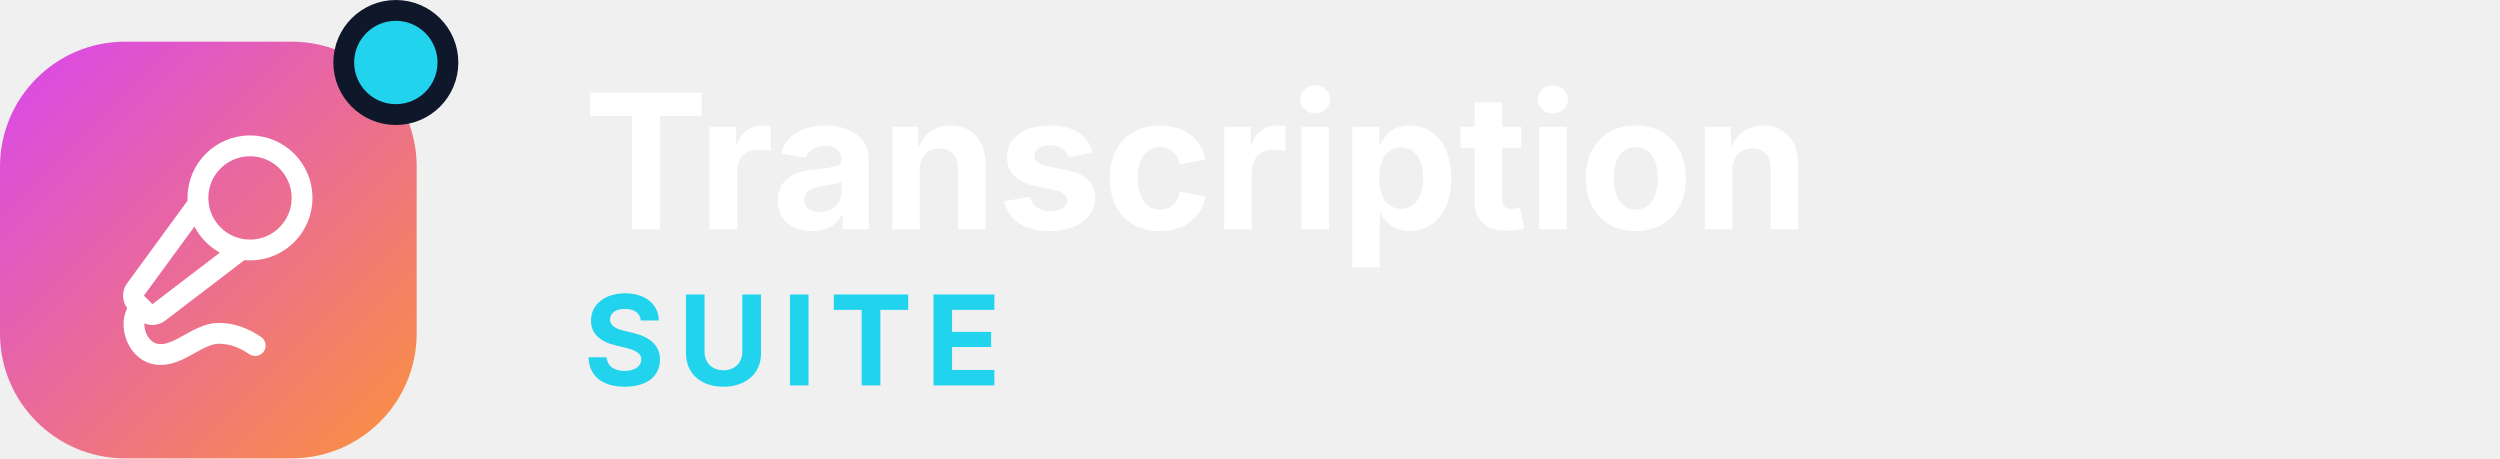
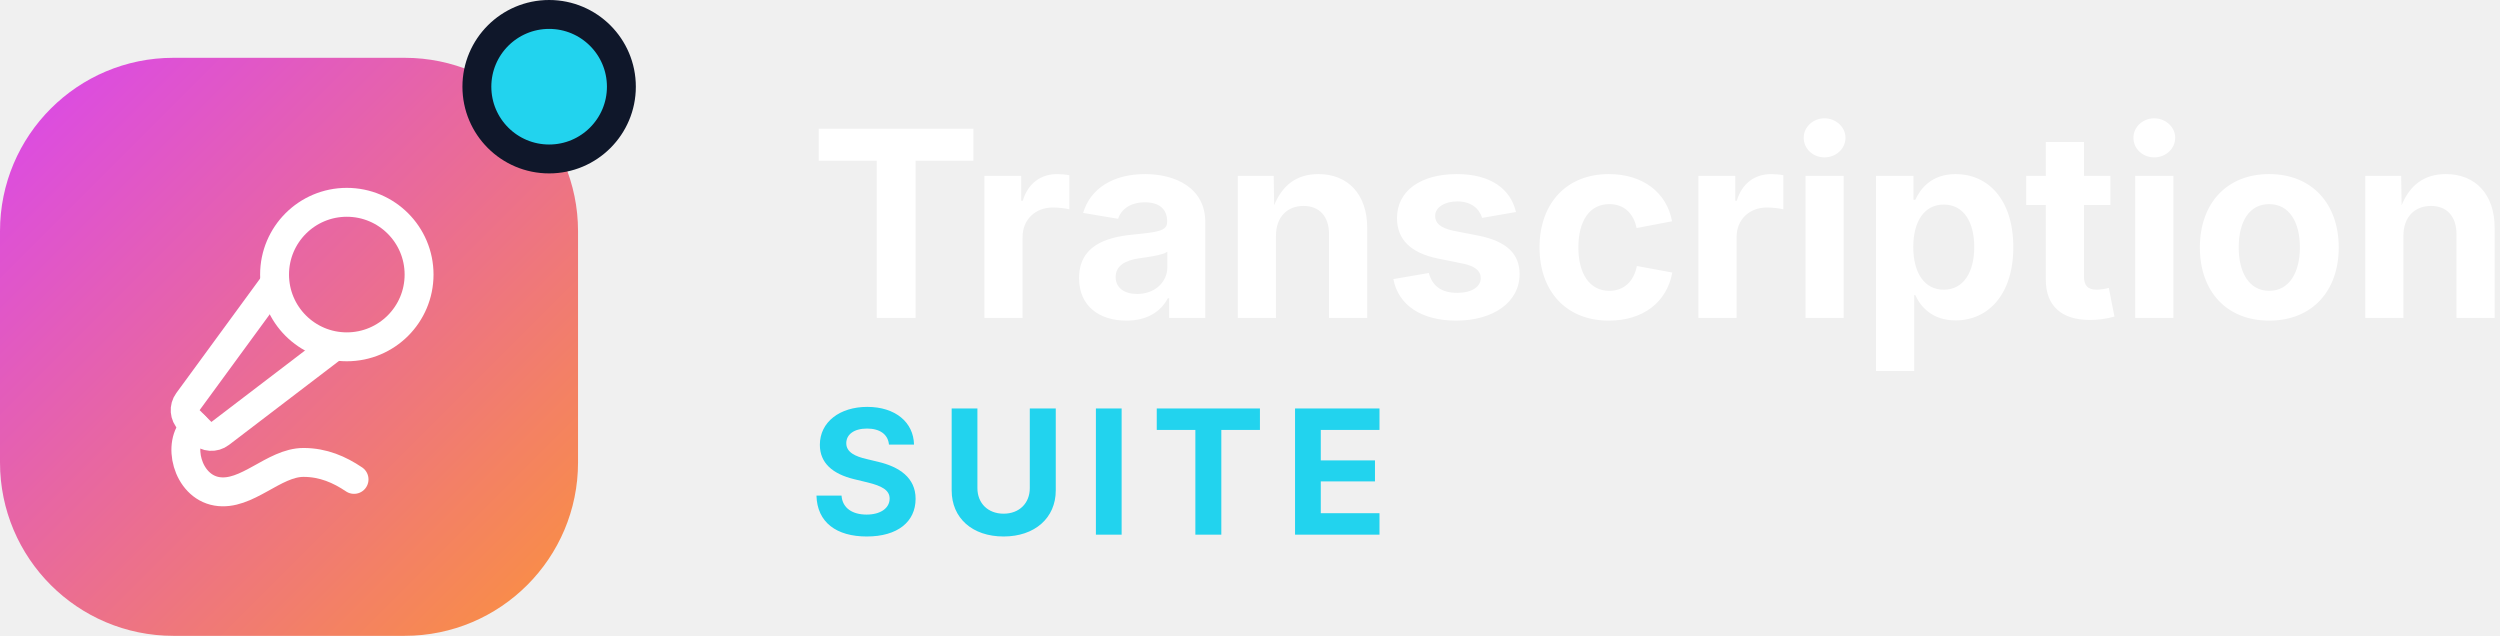
- <svg xmlns="http://www.w3.org/2000/svg" width="240" height="44" viewBox="0 0 240 44" fill="none">
-   <defs>
+ <svg xmlns="http://www.w3.org/2000/svg" width="173" height="44" viewBox="0 0 173 44" fill="none" version="1.1" id="svg5">
+   <defs id="defs2">
    <linearGradient id="ts-logo-icon-gradient" x1="0" y1="4" x2="40" y2="44" gradientUnits="userSpaceOnUse">
-       <stop stop-color="#D946EF" />
-       <stop offset="1" stop-color="#FB923C" />
+       <stop stop-color="#D946EF" id="stop1" />
+       <stop offset="1" stop-color="#FB923C" id="stop2" />
    </linearGradient>
  </defs>
-   <rect x="0" y="4" width="40" height="40" rx="12" fill="url(#ts-logo-icon-gradient)" />
-   <g transform="translate(8 12)" stroke="#FFFFFF" stroke-width="2" stroke-linecap="round" stroke-linejoin="round">
-     <path d="m11 7.601-5.994 8.19a1 1 0 0 0 .1 1.298l.817.818a1 1 0 0 0 1.314.087L15.09 12" />
-     <path d="M16.5 21.174C15.5 20.5 14.372 20 13 20c-2.058 0-3.928 2.356-6 2-2.072-.356-2.775-3.369-1.5-4.5" />
-     <circle cx="16" cy="7" r="5" />
+   <rect x="0" y="4" width="40" height="40" rx="12" fill="url(#ts-logo-icon-gradient)" id="rect2" style="fill:url(#ts-logo-icon-gradient)" />
+   <g transform="translate(8,12)" stroke="#ffffff" stroke-width="2" stroke-linecap="round" stroke-linejoin="round" id="g3">
+     <path d="m 11,7.601 -5.994,8.19 a 1,1 0 0 0 0.1,1.298 l 0.817,0.818 a 1,1 0 0 0 1.314,0.087 L 15.09,12" id="path2" />
+     <path d="M 16.5,21.174 C 15.5,20.5 14.372,20 13,20 10.942,20 9.072,22.356 7,22 4.928,21.644 4.225,18.631 5.5,17.5" id="path3" />
+     <circle cx="16" cy="7" r="5" id="circle3" />
  </g>
-   <circle cx="38" cy="6" r="5" fill="#22D3EE" stroke="#0F172A" stroke-width="2" />
-   <text x="56" y="22" fill="#FFFFFF" font-family="Inter, sans-serif" font-size="18" font-weight="700">
-     Transcription
-   </text>
-   <text x="56" y="37" fill="#22D3EE" font-family="Inter, sans-serif" font-size="12" font-weight="700" letter-spacing="1.2">
-     SUITE
-   </text>
+   <circle cx="38" cy="6" r="5" fill="#22d3ee" stroke="#0f172a" stroke-width="2" id="circle4" />
+   <text x="56" y="22" fill="#ffffff" font-family="Inter, sans-serif" font-size="18px" font-weight="700" id="text4">Transcription</text>
+   <text x="56" y="37" fill="#22d3ee" font-family="Inter, sans-serif" font-size="12px" font-weight="700" letter-spacing="1.2" id="text5">SUITE</text>
</svg>
